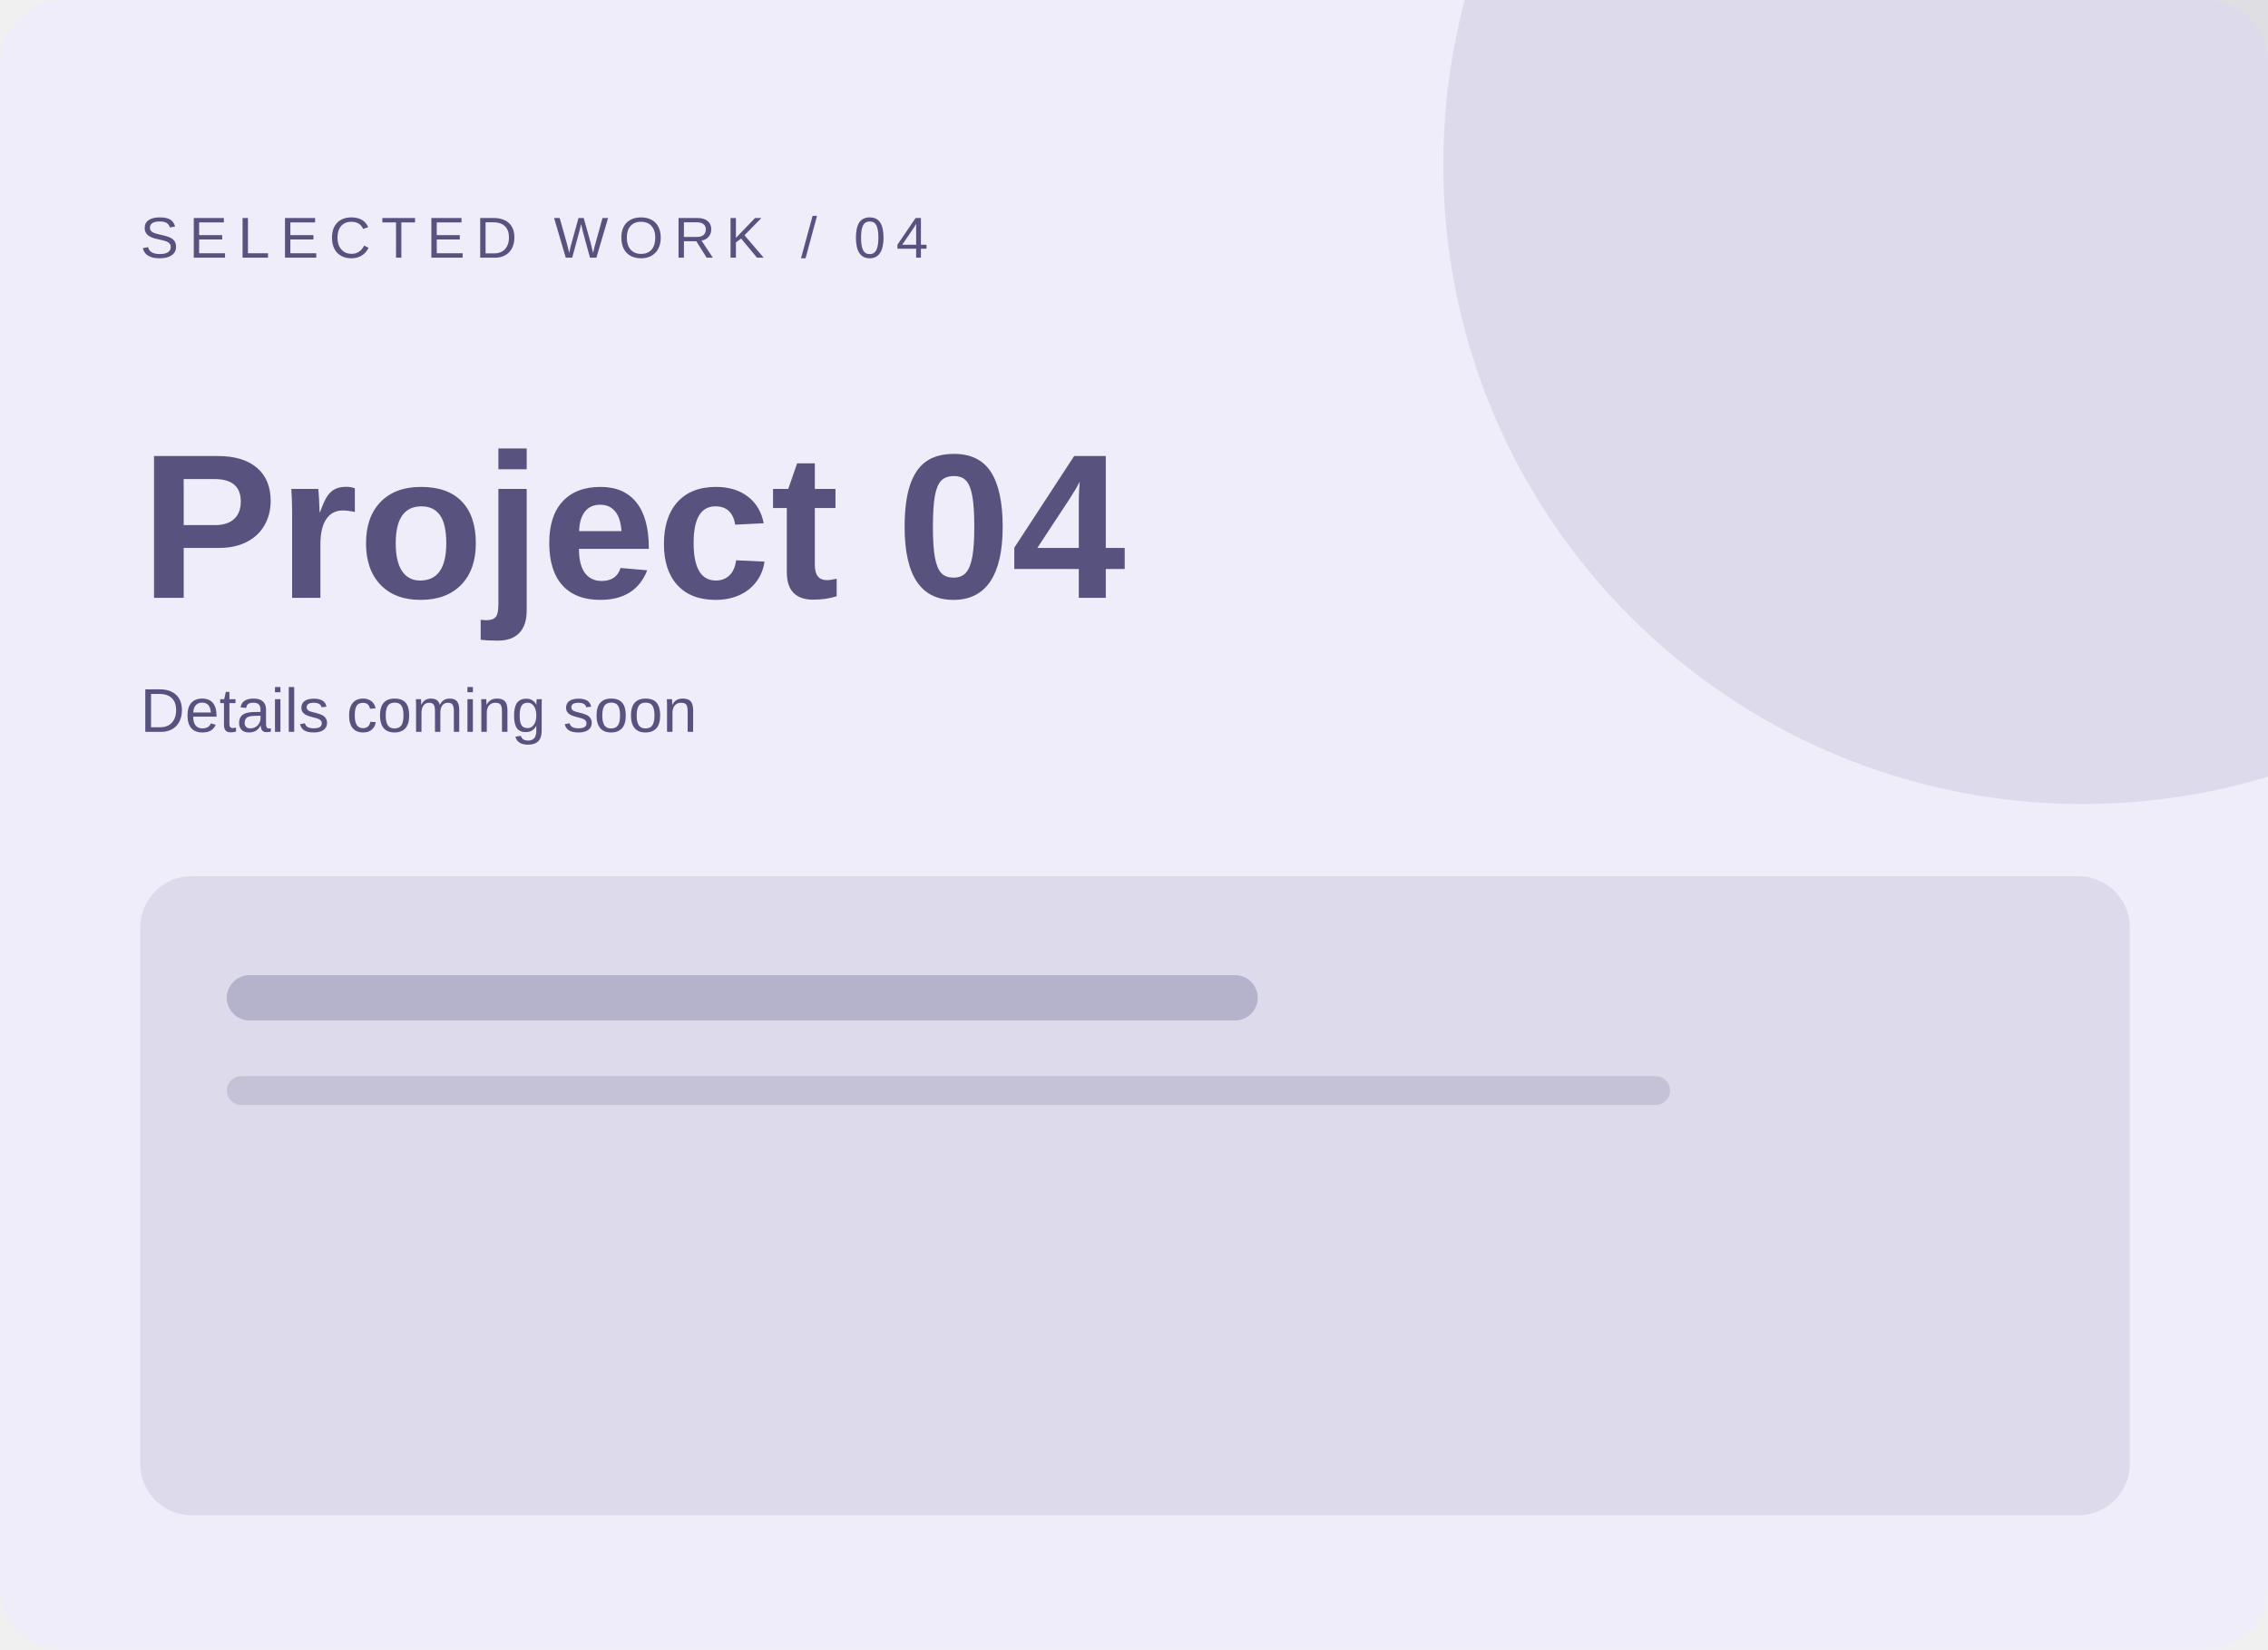
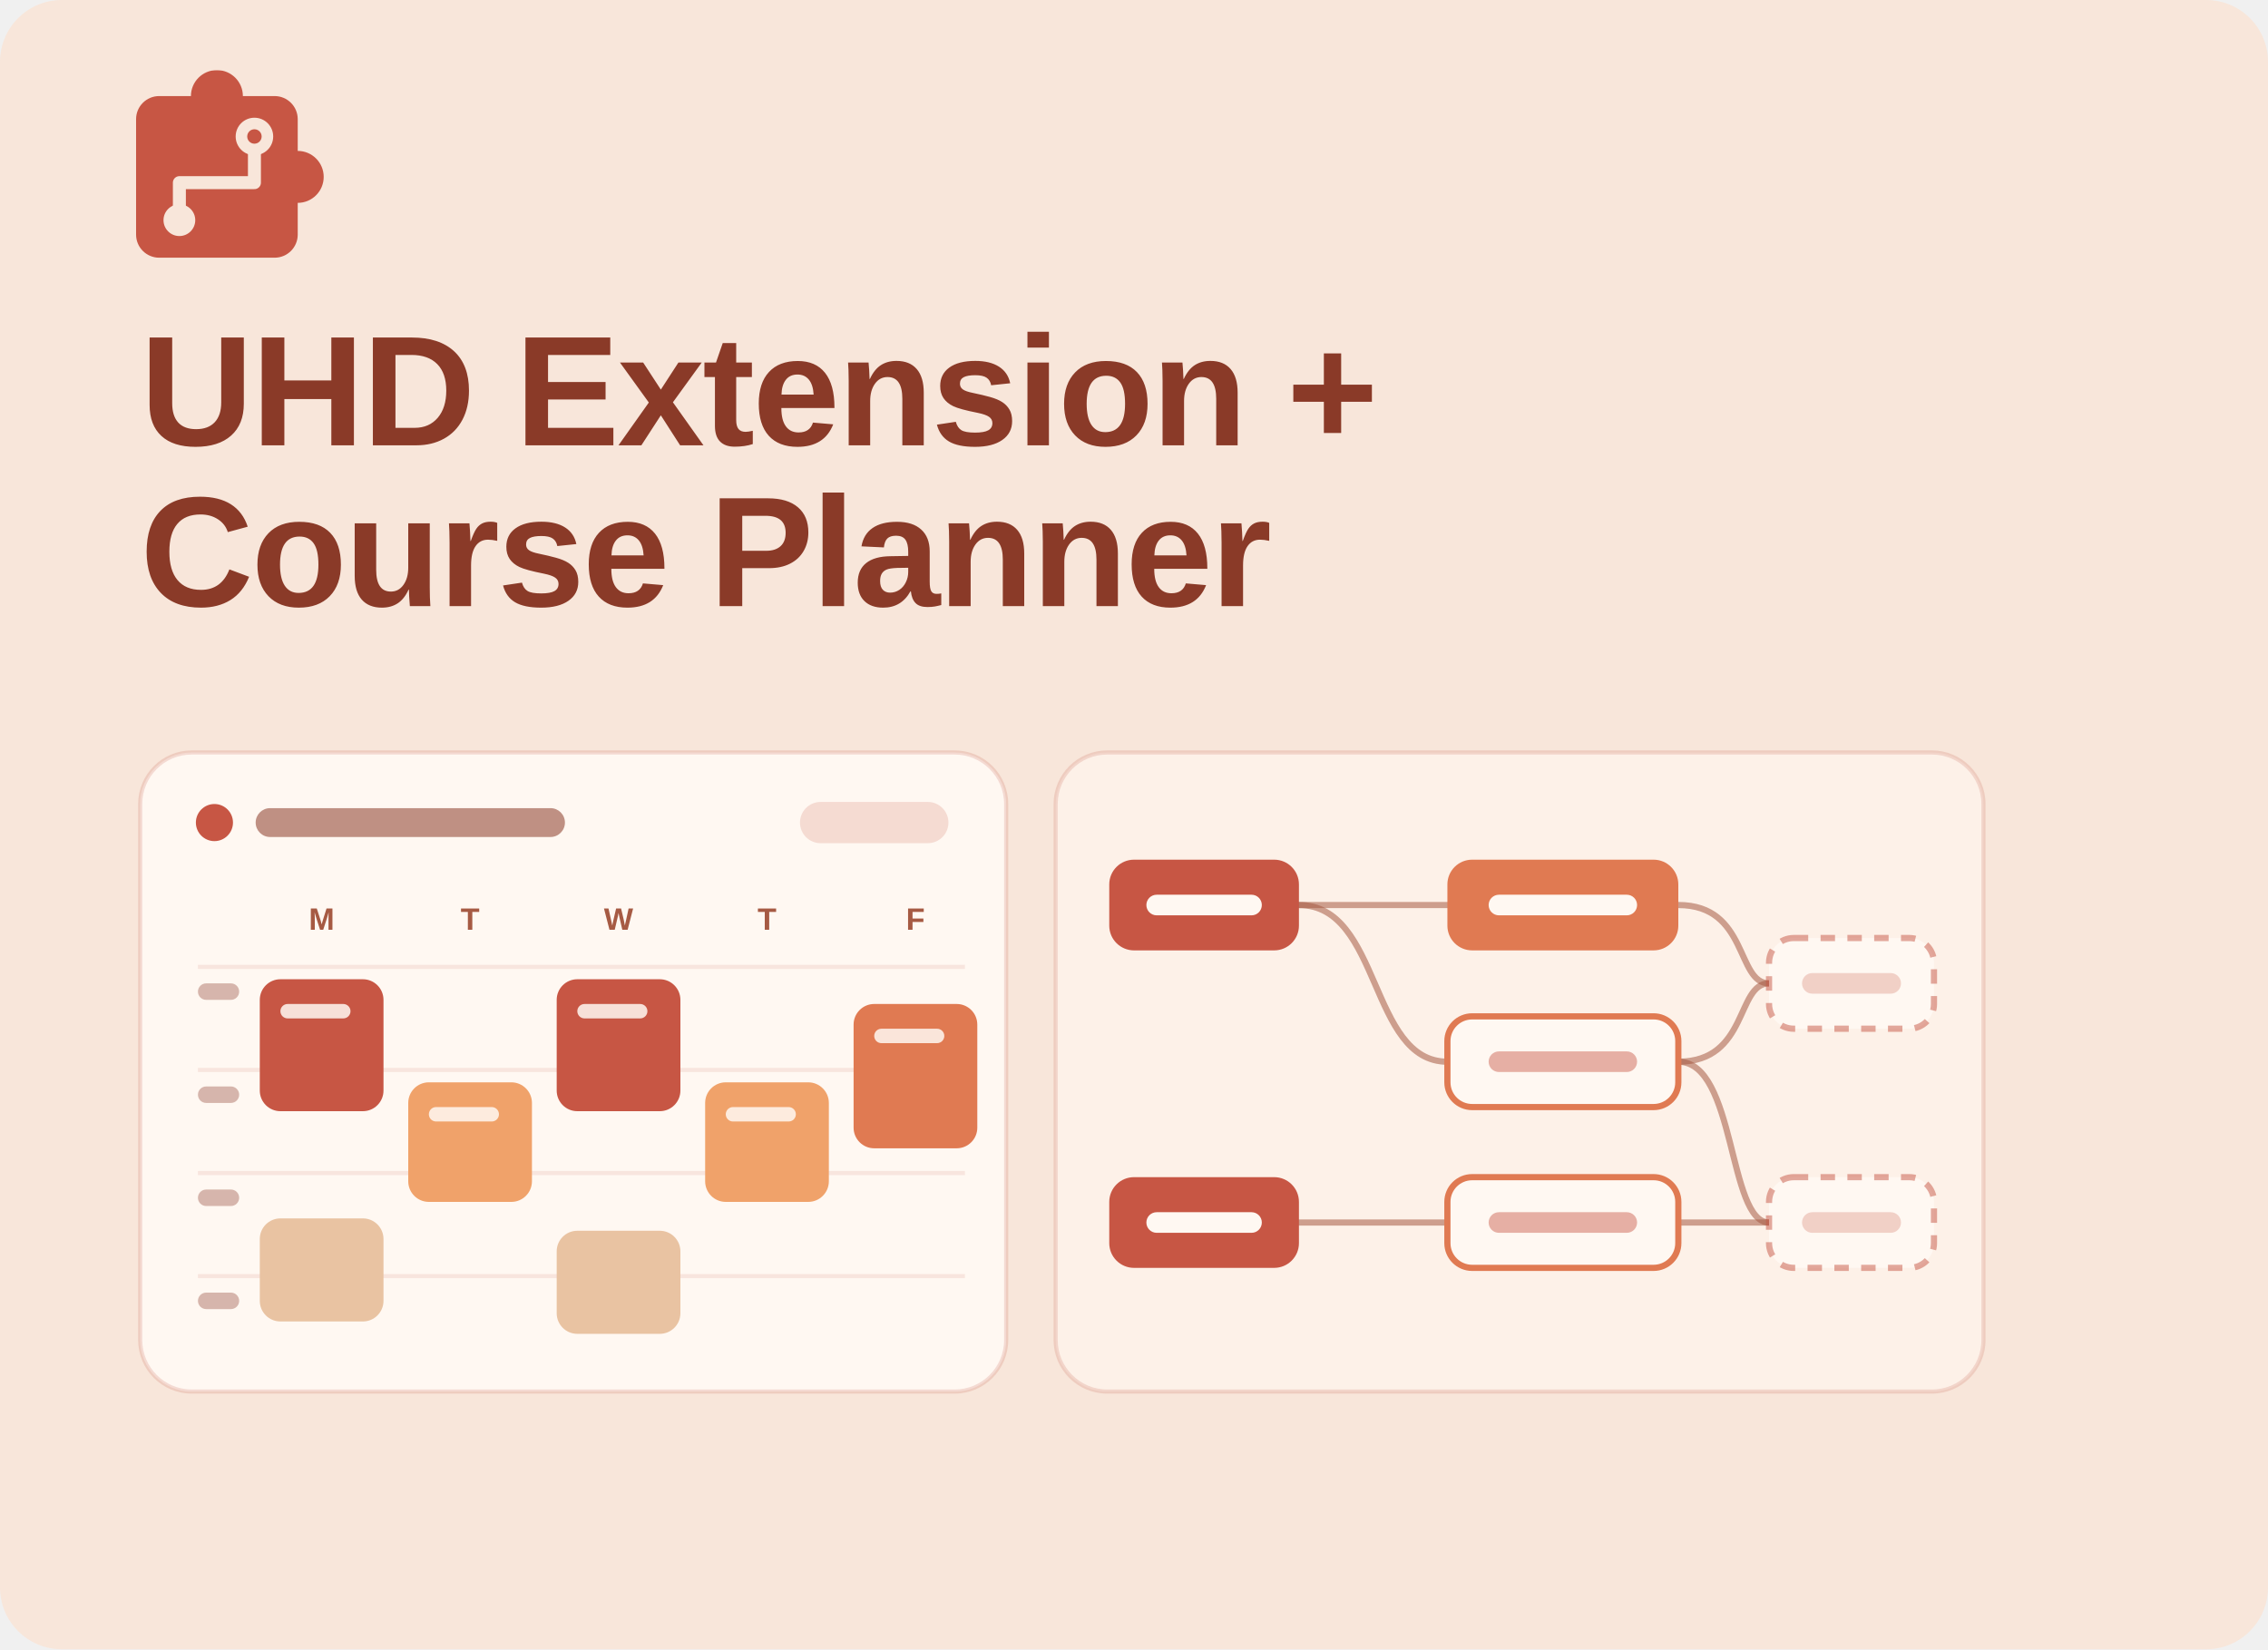
<svg xmlns="http://www.w3.org/2000/svg" width="1100" height="800" viewBox="0 0 1100 800">
-   <rect width="1100" height="800" rx="30" fill="#efedf9" />
-   <circle cx="1010" cy="80" r="310" fill="#57537e" opacity=".12" />
-   <g font-family="Arial,sans-serif" fill="#57537e">
-     <text x="68" y="125" font-size="28" letter-spacing="5">SELECTED WORK / 04</text>
-     <text x="68" y="290" font-size="100" font-weight="700">Project 04</text>
-     <text x="68" y="355" font-size="30">Details coming soon</text>
+   <defs>
+     <mask id="pathCut" maskUnits="userSpaceOnUse" x="0" y="0" width="140" height="140">
+       <rect x="0" y="18" width="112" height="112" rx="16" fill="#fff" />
+       <circle cx="56" cy="18" r="18" fill="#fff" />
+       <circle cx="112" cy="74" r="18" fill="#fff" />
+       <polyline points="30,104 30,78 82,78 82,48" fill="none" stroke="#000" stroke-width="9" stroke-linejoin="round" />
+       <circle cx="30" cy="104" r="11" fill="#000" />
+       <circle cx="82" cy="46" r="13" fill="#000" />
+       <circle cx="82" cy="46" r="5" fill="#fff" />
+     </mask>
+   </defs>
+   <rect width="1100" height="800" rx="30" fill="#f8e6da" />
+   <g transform="translate(66 34) scale(.7)">
+     <rect width="140" height="140" fill="#c75644" mask="url(#pathCut)" />
  </g>
-   <rect x="68" y="425" width="965" height="310" rx="25" fill="#57537e" opacity=".12" />
-   <rect x="110" y="473" width="500" height="22" rx="11" fill="#57537e" opacity=".3" />
-   <rect x="110" y="522" width="700" height="14" rx="7" fill="#57537e" opacity=".18" />
+   <g font-family="Arial,sans-serif" fill="#8a3a28">
+     <text x="68" y="216" font-size="76" font-weight="700" letter-spacing="-1">UHD Extension +</text>
+     <text x="68" y="294" font-size="76" font-weight="700" letter-spacing="-1">Course Planner</text>
+   </g>
+   <g transform="translate(68 365)">
+     <rect width="420" height="310" rx="25" fill="#fff8f2" />
+     <rect width="420" height="310" rx="25" fill="none" stroke="#c75644" stroke-opacity=".18" stroke-width="2" />
+     <circle cx="36" cy="34" r="9" fill="#c75644" />
+     <rect x="56" y="27" width="150" height="14" rx="7" fill="#8a3a28" opacity=".55" />
+     <rect x="320" y="24" width="72" height="20" rx="10" fill="#c75644" opacity=".18" />
+     <g font-family="Arial,sans-serif" font-size="15" font-weight="700" fill="#a65a43" text-anchor="middle">
+       <text x="88" y="86">M</text>
+       <text x="160" y="86">T</text>
+       <text x="232" y="86">W</text>
+       <text x="304" y="86">T</text>
+       <text x="376" y="86">F</text>
+     </g>
+     <g stroke="#c75644" stroke-opacity=".12" stroke-width="2">
+       <line x1="28" y1="104" x2="400" y2="104" />
+       <line x1="28" y1="154" x2="400" y2="154" />
+       <line x1="28" y1="204" x2="400" y2="204" />
+       <line x1="28" y1="254" x2="400" y2="254" />
+     </g>
+     <g fill="#8a3a28" opacity=".35">
+       <rect x="28" y="112" width="20" height="8" rx="4" />
+       <rect x="28" y="162" width="20" height="8" rx="4" />
+       <rect x="28" y="212" width="20" height="8" rx="4" />
+       <rect x="28" y="262" width="20" height="8" rx="4" />
+     </g>
+     <rect x="58" y="110" width="60" height="64" rx="10" fill="#c75644" />
+     <rect x="202" y="110" width="60" height="64" rx="10" fill="#c75644" />
+     <rect x="130" y="160" width="60" height="58" rx="10" fill="#f0a26a" />
+     <rect x="274" y="160" width="60" height="58" rx="10" fill="#f0a26a" />
+     <rect x="58" y="226" width="60" height="50" rx="10" fill="#e9c3a2" />
+     <rect x="346" y="122" width="60" height="70" rx="10" fill="#e07a52" />
+     <rect x="202" y="232" width="60" height="50" rx="10" fill="#e9c3a2" />
+     <g fill="#fff8f2" opacity=".85">
+       <rect x="68" y="122" width="34" height="7" rx="3.5" />
+       <rect x="212" y="122" width="34" height="7" rx="3.5" />
+       <rect x="356" y="134" width="34" height="7" rx="3.5" />
+       <rect x="140" y="172" width="34" height="7" rx="3.5" />
+       <rect x="284" y="172" width="34" height="7" rx="3.5" />
+     </g>
+   </g>
+   <g transform="translate(512 365)">
+     <rect width="450" height="310" rx="25" fill="#fdf1e8" stroke="#c75644" stroke-opacity=".18" stroke-width="2" />
+     <g fill="none" stroke="#a65a43" stroke-opacity=".55" stroke-width="3" stroke-linecap="round">
+       <path d="M118 74 C160 74 160 74 190 74" />
+       <path d="M118 74 C158 74 152 150 190 150" />
+       <path d="M302 74 C336 74 330 112 346 112" />
+       <path d="M302 150 C336 150 330 112 346 112" />
+       <path d="M302 150 C330 150 326 228 346 228" />
+       <path d="M118 228 C160 228 160 228 190 228" />
+       <path d="M302 228 C320 228 330 228 346 228" />
+     </g>
+     <rect x="26" y="52" width="92" height="44" rx="12" fill="#c75644" />
+     <rect x="26" y="206" width="92" height="44" rx="12" fill="#c75644" />
+     <rect x="190" y="52" width="112" height="44" rx="12" fill="#e07a52" />
+     <rect x="190" y="128" width="112" height="44" rx="12" fill="#fff8f2" stroke="#e07a52" stroke-width="3" />
+     <rect x="190" y="206" width="112" height="44" rx="12" fill="#fff8f2" stroke="#e07a52" stroke-width="3" />
+     <rect x="346" y="90" width="80" height="44" rx="12" fill="#fff8f2" stroke="#c75644" stroke-opacity=".5" stroke-width="3" stroke-dasharray="7 6" />
+     <rect x="346" y="206" width="80" height="44" rx="12" fill="#fff8f2" stroke="#c75644" stroke-opacity=".5" stroke-width="3" stroke-dasharray="7 6" />
+     <g fill="#fff8f2">
+       <rect x="44" y="69" width="56" height="10" rx="5" />
+       <rect x="44" y="223" width="56" height="10" rx="5" />
+       <rect x="210" y="69" width="72" height="10" rx="5" />
+     </g>
+     <g fill="#c75644" opacity=".45">
+       <rect x="210" y="145" width="72" height="10" rx="5" />
+       <rect x="210" y="223" width="72" height="10" rx="5" />
+     </g>
+     <g fill="#c75644" opacity=".25">
+       <rect x="362" y="107" width="48" height="10" rx="5" />
+       <rect x="362" y="223" width="48" height="10" rx="5" />
+     </g>
+   </g>
</svg>
